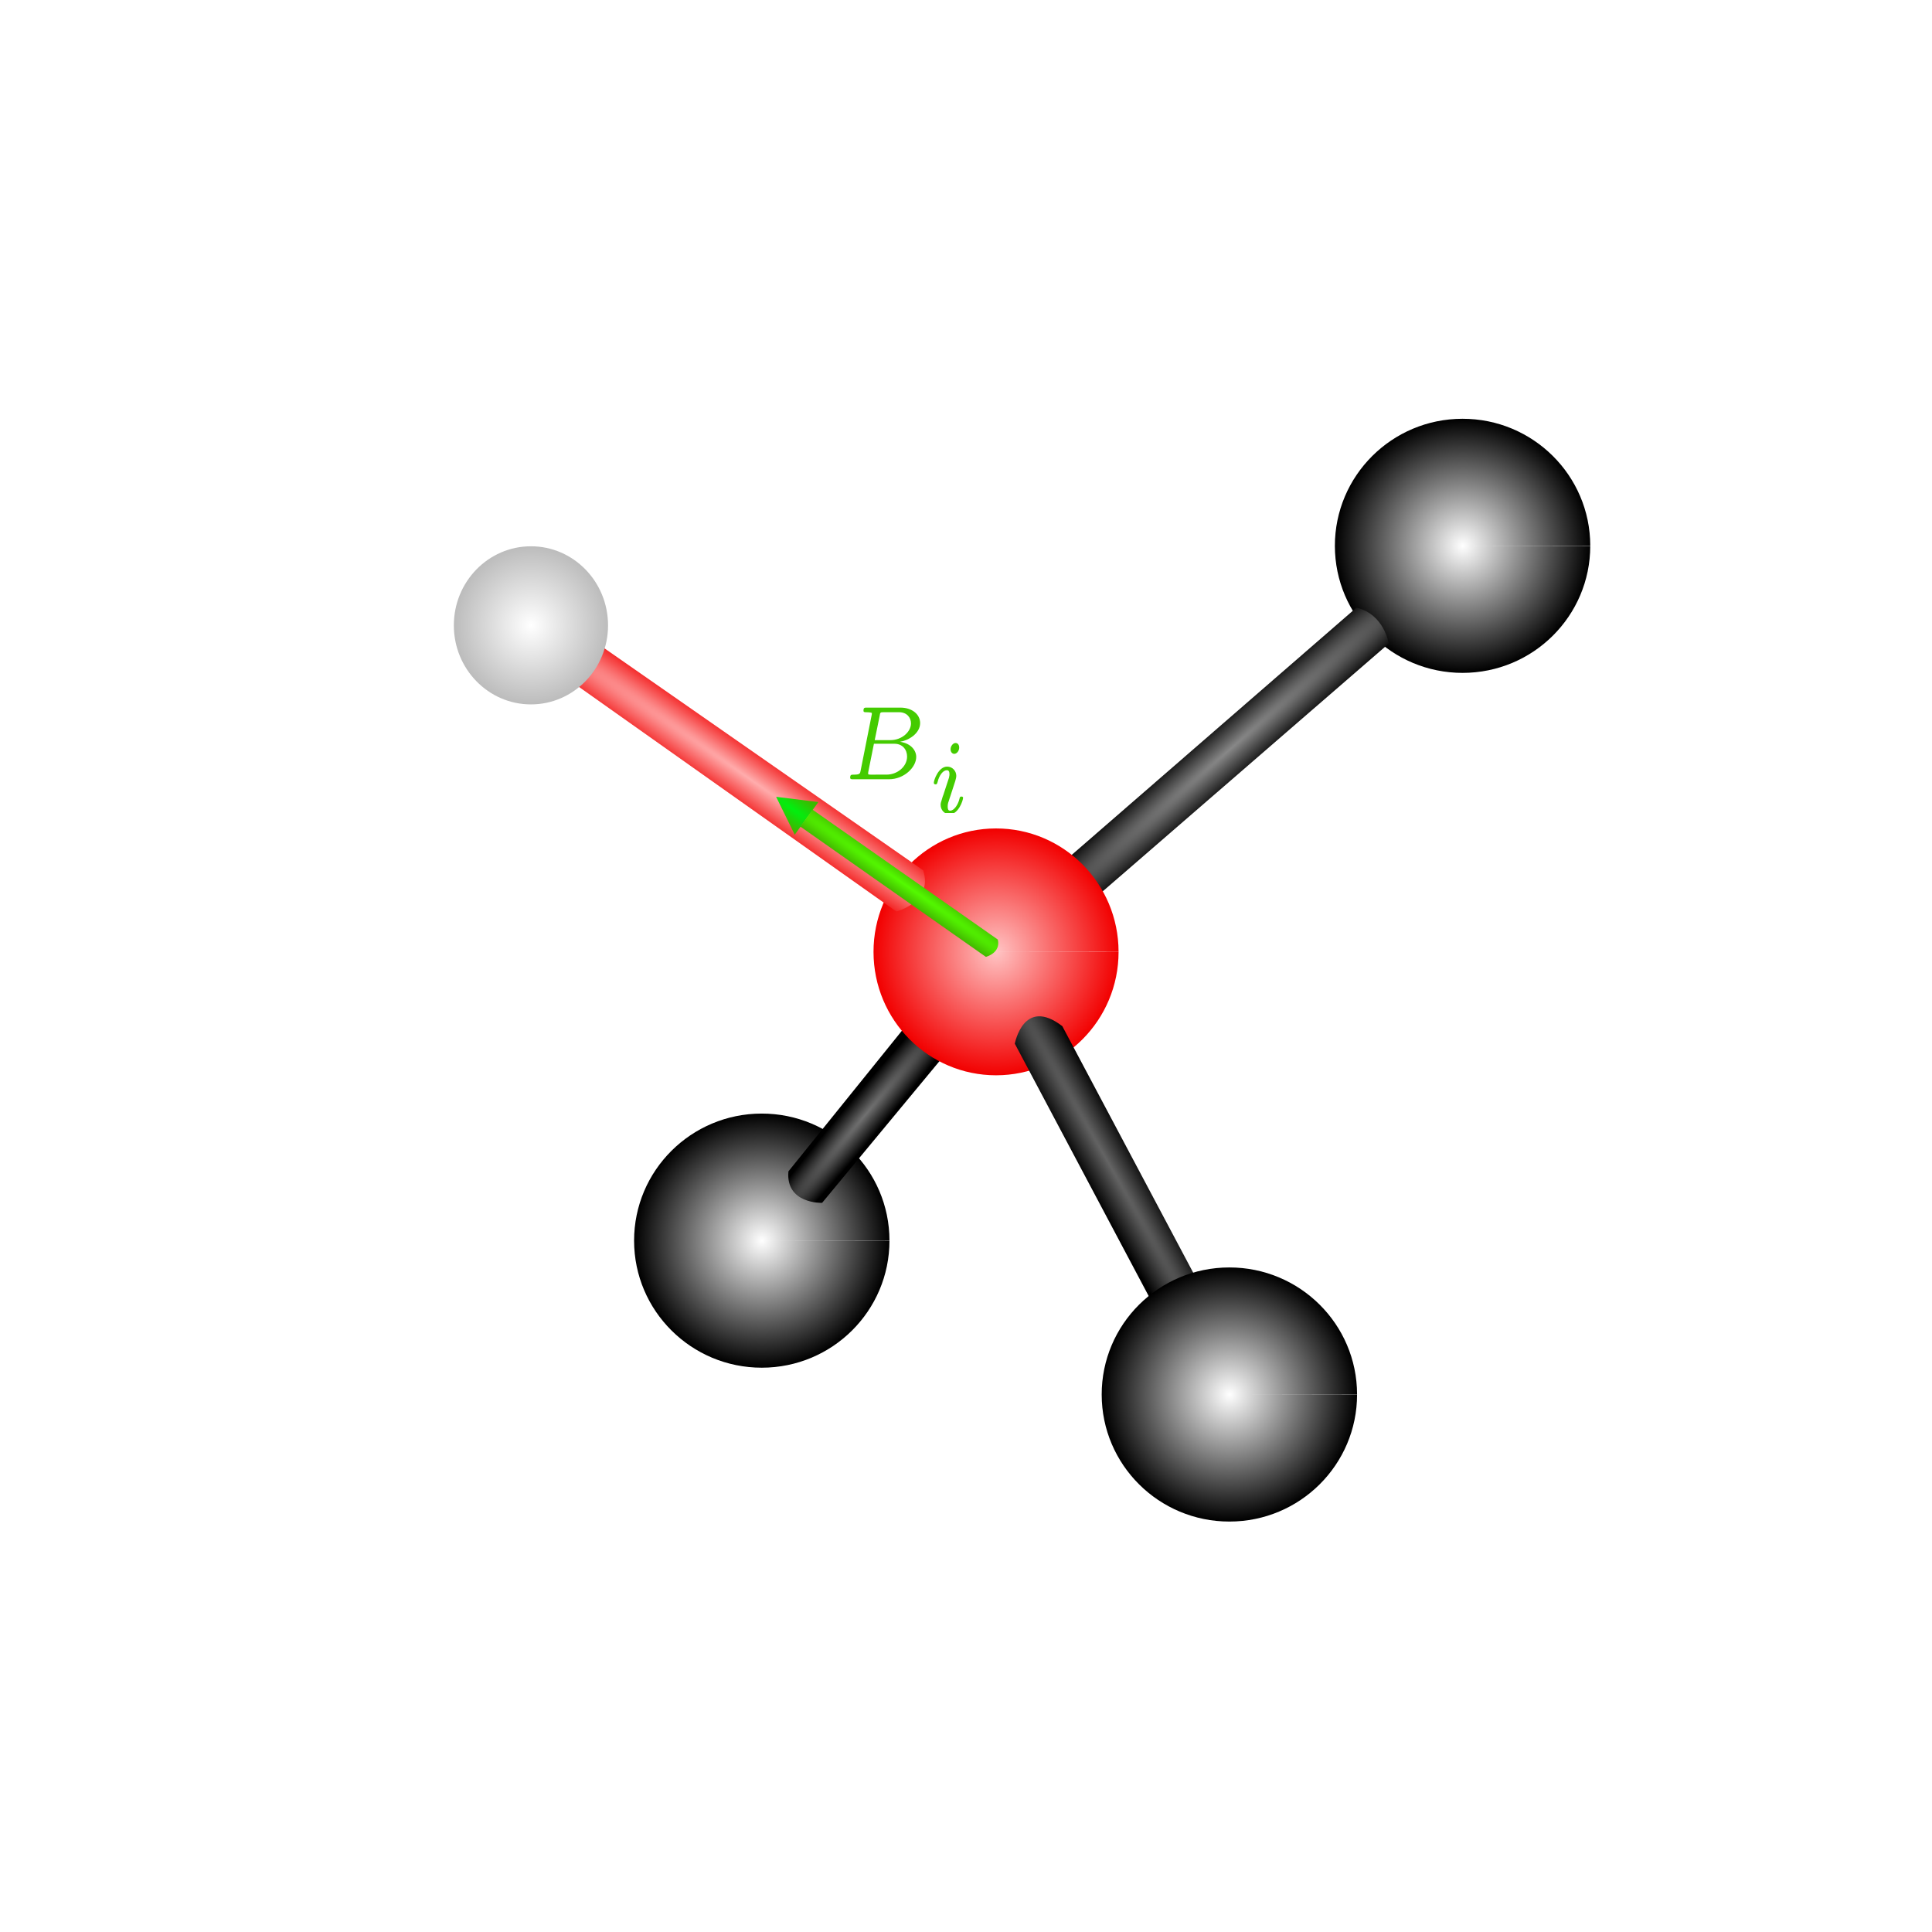
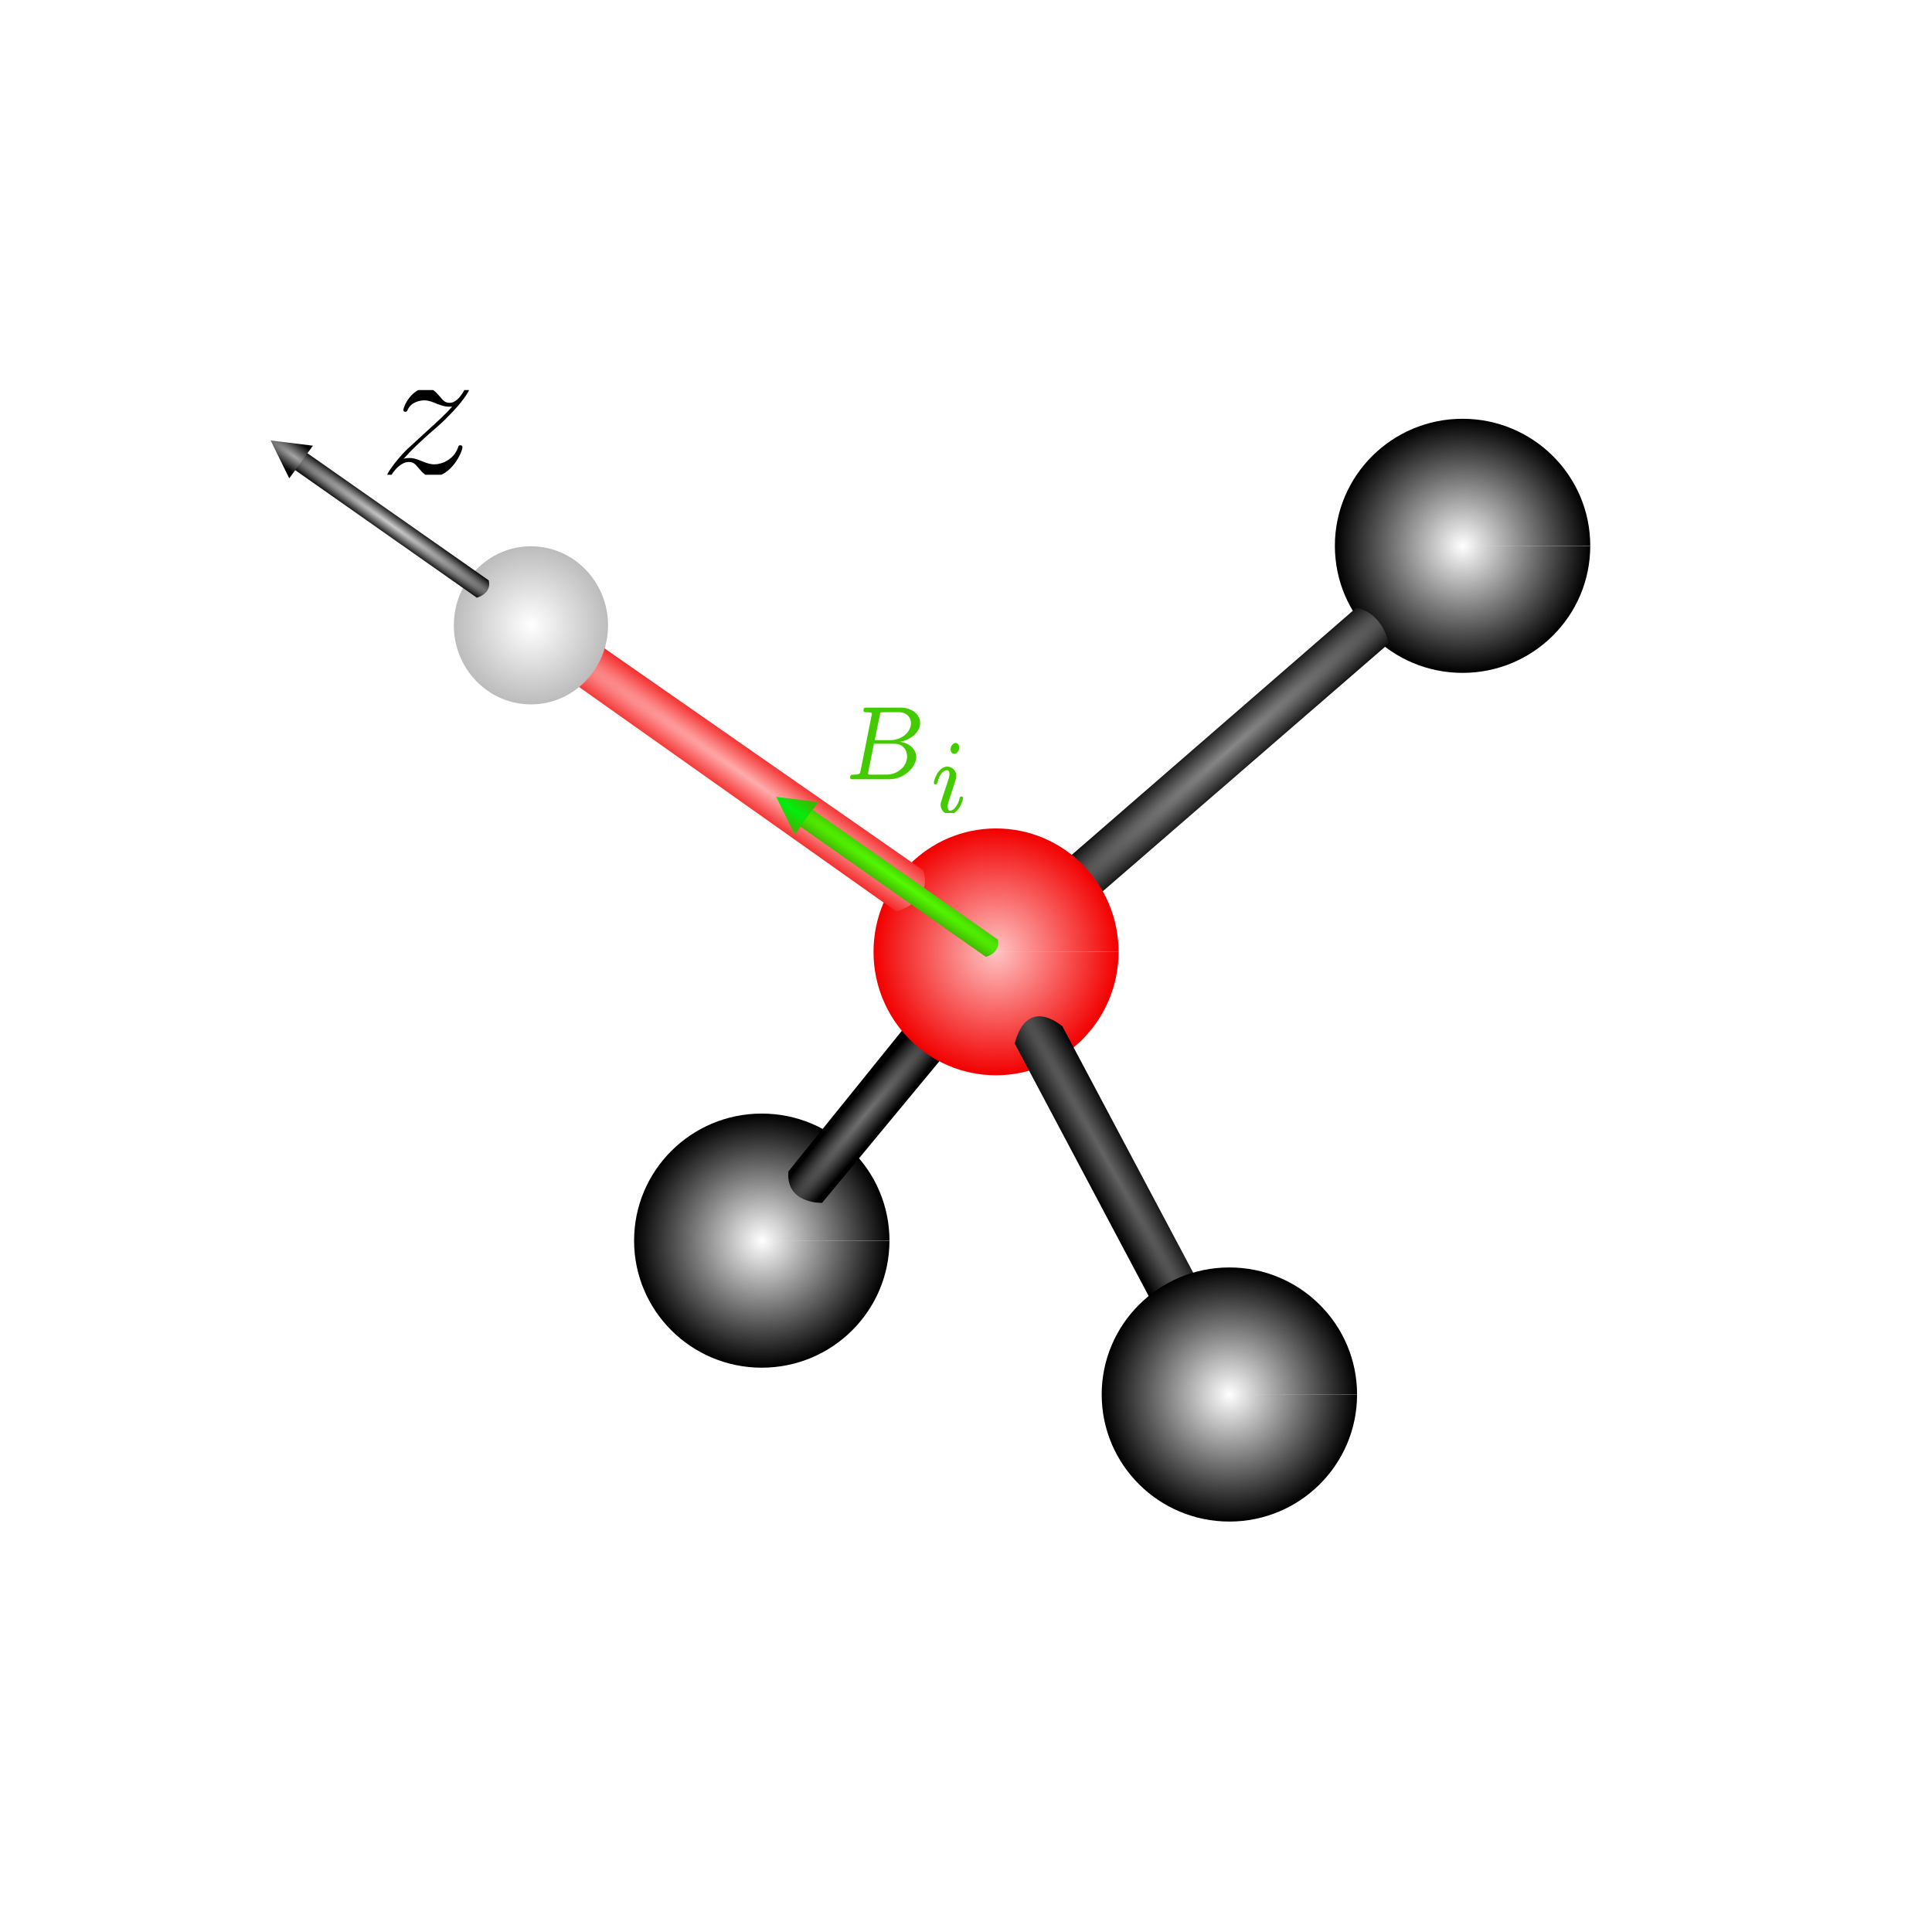
<svg xmlns="http://www.w3.org/2000/svg" xmlns:xlink="http://www.w3.org/1999/xlink" width="300mm" height="300mm" viewBox="0 0 300 300" version="1.1" id="svg226401">
  <defs id="defs226398">
+     <linearGradient id="linearGradient5359">
+       <stop style="stop-color:#a6a6a6;stop-opacity:1;" offset="0" id="stop5355" />
+       <stop style="stop-color:#000000;stop-opacity:1;" offset="1" id="stop5357" />
+     </linearGradient>
+     <linearGradient id="linearGradient5227">
+       <stop style="stop-color:#cccccc;stop-opacity:1;" offset="0" id="stop5223" />
+       <stop style="stop-color:#000000;stop-opacity:1;" offset="1" id="stop5225" />
+     </linearGradient>
    <radialGradient xlink:href="#linearGradient75510" id="radialGradient75512" cx="468.11" cy="43.287" fx="468.11" fy="43.287" r="0.991" gradientTransform="matrix(19.99897,0,0,19.90019,-9134.621,-776.6585)" gradientUnits="userSpaceOnUse" />
    <linearGradient id="linearGradient75510">
      <stop style="stop-color:#ffffff;stop-opacity:1;" offset="0" id="stop75506" />
      <stop style="stop-color:#000000;stop-opacity:1;" offset="1" id="stop75508" />
    </linearGradient>
    <radialGradient xlink:href="#linearGradient75510" id="radialGradient75512-9" cx="468.11" cy="43.287" fx="468.11" fy="43.287" r="0.991" gradientTransform="matrix(19.99897,0,0,19.90019,-9243.438,-668.7693)" gradientUnits="userSpaceOnUse" />
    <radialGradient xlink:href="#linearGradient75751" id="radialGradient75753" cx="466.3" cy="44.852" fx="466.3" fy="44.852" r="1.237" gradientTransform="matrix(2.545167,2.912095,-48.24241,42.16862,1167.876,-3132.835)" gradientUnits="userSpaceOnUse" />
    <linearGradient id="linearGradient75751">
      <stop style="stop-color:#888888;stop-opacity:1;" offset="0" id="stop75747" />
      <stop style="stop-color:#000000;stop-opacity:1;" offset="1" id="stop75749" />
    </linearGradient>
    <radialGradient xlink:href="#linearGradient75916" id="radialGradient75918" cx="463.457" cy="47.701" fx="463.457" fy="47.701" r="0.593" gradientTransform="matrix(3.958835,3.325551,-41.45924,49.35996,277.1468,-3722.495)" gradientUnits="userSpaceOnUse" />
    <linearGradient id="linearGradient75916">
      <stop style="stop-color:#717171;stop-opacity:1;" offset="0" id="stop75912" />
      <stop style="stop-color:#000000;stop-opacity:1;" offset="1" id="stop75914" />
    </linearGradient>
    <radialGradient xlink:href="#linearGradient75430" id="radialGradient75432" cx="464.478" cy="46.423" fx="464.478" fy="46.423" r="0.951" gradientTransform="matrix(19.99897,0,0,20.14613,-9134.418,-787.4463)" gradientUnits="userSpaceOnUse" />
    <linearGradient id="linearGradient75430">
      <stop style="stop-color:#ffc4c4;stop-opacity:1;" offset="0" id="stop75426" />
      <stop style="stop-color:#f20000;stop-opacity:1;" offset="1" id="stop75428" />
    </linearGradient>
    <radialGradient xlink:href="#linearGradient75737" id="radialGradient75739" cx="462.566" cy="45.086" fx="462.566" fy="45.086" r="1.359" gradientTransform="matrix(2.248627,-3.247148,73.56057,50.946,-4240.252,-673.9807)" gradientUnits="userSpaceOnUse" />
    <linearGradient id="linearGradient75737">
      <stop style="stop-color:#ffadad;stop-opacity:1;" offset="0" id="stop75733" />
      <stop style="stop-color:#f00000;stop-opacity:1;" offset="1" id="stop75735" />
    </linearGradient>
    <radialGradient xlink:href="#linearGradient73912" id="radialGradient73914" cx="460.822" cy="43.885" fx="460.822" fy="43.885" r="0.624" gradientTransform="matrix(19.17385,0,0,19.66107,-8753.291,-765.7276)" gradientUnits="userSpaceOnUse" />
    <linearGradient id="linearGradient73912">
      <stop style="stop-color:#ffffff;stop-opacity:1;" offset="0" id="stop73908" />
      <stop style="stop-color:#bcbcbc;stop-opacity:1;" offset="1" id="stop73910" />
    </linearGradient>
    <radialGradient xlink:href="#linearGradient71485" id="radialGradient71487-5-2" cx="54.892" cy="143.229" fx="54.892" fy="143.229" r="0.336" gradientTransform="matrix(12.0002,-5.763528,167.6924,294.5031,-24505.147,-41684.689)" gradientUnits="userSpaceOnUse" />
    <linearGradient id="linearGradient71485">
      <stop style="stop-color:#646464;stop-opacity:1;" offset="0" id="stop71481" />
      <stop style="stop-color:#000000;stop-opacity:1;" offset="1" id="stop71483" />
    </linearGradient>
    <radialGradient xlink:href="#linearGradient75510" id="radialGradient75512-1" cx="468.11" cy="43.287" fx="468.11" fy="43.287" r="0.991" gradientTransform="matrix(19.99897,0,0,19.90019,-9170.83,-644.8763)" gradientUnits="userSpaceOnUse" />
    <radialGradient xlink:href="#linearGradient76547" id="radialGradient76549" cx="464.497" cy="44.543" fx="464.497" fy="44.543" r="0.157" gradientTransform="matrix(-78.07479,-55.83662,9.292671,-12.99517,35974.473,26640.22)" gradientUnits="userSpaceOnUse" />
    <linearGradient id="linearGradient76547">
      <stop style="stop-color:#00f00f;stop-opacity:1;" offset="0" id="stop76543" />
      <stop style="stop-color:#3db800;stop-opacity:1;" offset="1" id="stop76545" />
    </linearGradient>
    <radialGradient xlink:href="#linearGradient76539" id="radialGradient76541" cx="464.515" cy="45.511" fx="464.515" fy="45.511" r="0.098" gradientTransform="matrix(11.43559,-16.40787,478.0848,333.7287,-26929.833,-7429.406)" gradientUnits="userSpaceOnUse" />
    <linearGradient id="linearGradient76539">
      <stop style="stop-color:#54fa00;stop-opacity:1;" offset="0" id="stop76535" />
      <stop style="stop-color:#43ba00;stop-opacity:1;" offset="1" id="stop76537" />
    </linearGradient>
    <clipPath id="clipPath4831">
      <path clip-rule="nonzero" d="M 5,1 H 8 V 5.008 H 5 Z m 0,0" id="path295523" />
    </clipPath>
+     <radialGradient xlink:href="#linearGradient5227" id="radialGradient5229" cx="60.601" cy="80.851" fx="60.601" fy="80.851" r="15.363" gradientTransform="matrix(0.07224274,-0.1023244,2.084016,1.47135,-112.2712,-31.37887)" gradientUnits="userSpaceOnUse" />
+     <radialGradient xlink:href="#linearGradient5359" id="radialGradient5361" cx="46.415" cy="70.774" fx="46.415" fy="70.774" r="3.281" gradientTransform="matrix(0.4035801,-0.5786142,3.104821,2.165595,-192.8131,-55.56777)" gradientUnits="userSpaceOnUse" />
+     <clipPath id="clipPath303">
+       <path clip-rule="nonzero" d="M 1,0 H 12 V 10.672 H 1 Z m 0,0" id="path1625" />
+     </clipPath>
+     <clipPath id="clipPath6124">
+       <path clip-rule="nonzero" d="M 1,0 H 12 V 10.672 H 1 Z m 0,0" id="path975" />
+     </clipPath>
  </defs>
  <g id="layer1">
    <path style="fill:url(#radialGradient75512);fill-opacity:1;stroke-width:5.292;stroke-linecap:butt;stroke-linejoin:round" id="path75504" d="M 246.934,84.756 A 19.827,19.729 0 0 1 227.115,104.485 19.827,19.729 0 0 1 207.28,84.773 19.827,19.729 0 0 1 227.081,65.027 19.827,19.729 0 0 1 246.934,84.722 l -19.827,0.034 z" />
    <path style="fill:url(#radialGradient75512-9);fill-opacity:1;stroke-width:5.292;stroke-linecap:butt;stroke-linejoin:round" id="path75504-8" d="m 138.115,192.645 a 19.827,19.729 0 0 1 -19.818,19.729 19.827,19.729 0 0 1 -19.835,-19.712 19.827,19.729 0 0 1 19.801,-19.746 19.827,19.729 0 0 1 19.852,19.695 l -19.827,0.034 z" />
    <path style="fill:url(#radialGradient75753);fill-opacity:1;stroke-width:5.292;stroke-linecap:butt;stroke-linejoin:round" d="m 210.623,94.358 c 4.316,0.986 5.024,5.578 5.024,5.578 l -44.525,38.565 -4.952,-5.54 z" id="path75745" />
    <path style="fill:url(#radialGradient75918);fill-opacity:1;stroke-width:5.292;stroke-linecap:butt;stroke-linejoin:round" d="m 122.427,181.887 c -0.46,5.091 5.229,4.893 5.229,4.893 l 18.479,-22.31 -5.819,-4.753 z" id="path75910" />
    <path style="fill:url(#radialGradient75432);fill-opacity:1;stroke-width:5.292;stroke-linecap:butt;stroke-linejoin:round" id="path73968" d="m 173.69,147.804 a 19.025,19.165 0 0 1 -19.017,19.165 19.025,19.165 0 0 1 -19.033,-19.148 19.025,19.165 0 0 1 19,-19.181 19.025,19.165 0 0 1 19.049,19.132 l -19.025,0.033 z" />
    <path style="fill:url(#radialGradient75739);fill-opacity:1;stroke-width:5.292;stroke-linecap:butt;stroke-linejoin:round" d="m 143.358,135.146 c 1.56,4.936 -4.175,6.395 -4.175,6.395 l -49.901,-35.316 4.162,-5.843 z" id="path75627" />
    <ellipse style="fill:url(#radialGradient73914);fill-opacity:1;stroke-width:5.179;stroke-linecap:butt;stroke-linejoin:round" id="path73881" cx="82.444" cy="97.103" rx="11.971" ry="12.275" />
    <path style="fill:url(#radialGradient71487-5-2);fill-opacity:1;stroke-width:11.041;stroke-linecap:butt;stroke-linejoin:round" d="m 179.352,203.106 6.985,-3.491 -21.38,-40.27 c 0,0 7.1,5.464 0,0 -6.028,-4.638 -7.375,2.721 -7.375,2.721 z" id="path71236-4-0" />
    <path style="fill:url(#radialGradient75512-1);fill-opacity:1;stroke-width:5.292;stroke-linecap:butt;stroke-linejoin:round" id="path75504-3" d="m 210.724,216.538 a 19.827,19.729 0 0 1 -19.818,19.729 19.827,19.729 0 0 1 -19.835,-19.712 19.827,19.729 0 0 1 19.801,-19.746 19.827,19.729 0 0 1 19.852,19.695 l -19.827,0.034 z" />
    <path style="fill:url(#radialGradient76549);fill-opacity:1;stroke-width:5.292;stroke-linecap:butt;stroke-linejoin:round" d="m 123.407,129.615 3.672,-5.073 -6.562,-0.814 z" id="path73798" />
    <path style="fill:url(#radialGradient76541);fill-opacity:1;stroke-width:5.515;stroke-linecap:butt;stroke-linejoin:round" d="m 124.281,128.353 1.886,-2.631 28.769,20.171 c 0,0 -0.506,-2.092 0,0 0.506,2.092 -1.85,2.688 -1.85,2.688 z" id="path73887" />
+     <path style="fill:url(#radialGradient5229);fill-opacity:1;stroke-width:5.515;stroke-linecap:butt;stroke-linejoin:round" d="m 45.238,72.581 1.886,-2.631 28.769,20.171 c 0,0 -0.506,-2.092 0,0 0.506,2.092 -1.85,2.688 -1.85,2.688 z" id="path73887-2" />
    <g transform="matrix(7.353216,0,0,9.255598,132.0149,109.8782)" id="g111240" style="fill:#44cb00;fill-opacity:1;stroke-linecap:butt;stroke-linejoin:round">
      <g fill="#000000" fill-opacity="1" id="g18" transform="matrix(0.352778,0,0,0.352778,-0.214974,7.93736e-4)" style="fill:#44cb00;fill-opacity:1;stroke-linecap:butt;stroke-linejoin:round">
        <g id="use16" transform="translate(0,3.404)" style="fill:#44cb00;fill-opacity:1;stroke-linecap:butt;stroke-linejoin:round">
          <path d="m 1.234,-0.406 c -0.031,0.141 -0.047,0.188 -0.422,0.188 -0.125,0 -0.203,0 -0.203,0.141 C 0.609,0 0.688,0 0.766,0 H 2.938 c 0.891,0 1.625,-0.562 1.625,-1.062 0,-0.297 -0.297,-0.641 -0.969,-0.719 0.5,-0.062 1.203,-0.391 1.203,-0.891 0,-0.422 -0.5,-0.734 -1.172,-0.734 H 1.578 c -0.094,0 -0.172,0 -0.172,0.141 0,0.078 0.062,0.078 0.172,0.078 0.062,0 0.219,0 0.328,0.031 0,0.062 0,0.078 -0.016,0.125 z M 2.078,-1.859 2.375,-3.016 C 2.406,-3.172 2.406,-3.188 2.609,-3.188 H 3.531 c 0.484,0 0.719,0.266 0.719,0.531 0,0.391 -0.531,0.797 -1.234,0.797 z M 1.844,-0.219 c -0.047,0 -0.109,0 -0.156,-0.016 0,-0.047 0,-0.047 0,-0.094 L 2.031,-1.688 H 3.25 c 0.516,0 0.766,0.297 0.766,0.609 0,0.484 -0.594,0.859 -1.219,0.859 z m 0,0" id="path111229" style="fill:#44cb00;fill-opacity:1;stroke-linecap:butt;stroke-linejoin:round" />
        </g>
      </g>
      <g clip-path="url(#clipPath4831)" id="g111238" transform="matrix(0.352778,0,0,0.352778,-0.214974,7.93736e-4)" style="fill:#44cb00;fill-opacity:1;stroke-linecap:butt;stroke-linejoin:round">
        <g fill="#000000" fill-opacity="1" id="g22" style="fill:#44cb00;fill-opacity:1;stroke-linecap:butt;stroke-linejoin:round">
          <g id="g111235" transform="translate(5.166,5.008)" style="fill:#44cb00;fill-opacity:1;stroke-linecap:butt;stroke-linejoin:round">
            <path d="m 1.969,-3.109 c 0,-0.125 -0.078,-0.219 -0.219,-0.219 -0.141,0 -0.297,0.141 -0.297,0.297 0,0.141 0.109,0.219 0.219,0.219 0.156,0 0.297,-0.141 0.297,-0.297 z m 0.234,2.391 c 0,-0.062 -0.078,-0.062 -0.094,-0.062 -0.094,0 -0.094,0.016 -0.125,0.109 -0.078,0.266 -0.312,0.562 -0.562,0.562 -0.109,0 -0.141,-0.078 -0.141,-0.188 0,-0.109 0.016,-0.172 0.062,-0.266 0.031,-0.094 0.078,-0.188 0.109,-0.266 0.016,-0.047 0.203,-0.5 0.281,-0.688 0.031,-0.094 0.062,-0.172 0.062,-0.25 0,-0.234 -0.234,-0.438 -0.547,-0.438 -0.516,0 -0.797,0.641 -0.797,0.766 0,0.078 0.078,0.078 0.109,0.078 0.078,0 0.078,-0.031 0.109,-0.094 0.109,-0.359 0.344,-0.578 0.562,-0.578 0.094,0 0.156,0.047 0.156,0.188 0,0.016 0,0.078 -0.031,0.172 -0.031,0.094 -0.266,0.625 -0.328,0.797 -0.047,0.094 -0.047,0.094 -0.109,0.266 -0.031,0.078 -0.062,0.141 -0.062,0.219 0,0.266 0.25,0.453 0.547,0.453 0.516,0 0.797,-0.656 0.797,-0.781 z m 0,0" id="path111233" style="fill:#44cb00;fill-opacity:1;stroke-linecap:butt;stroke-linejoin:round" />
          </g>
        </g>
      </g>
    </g>
+     <path style="fill:url(#radialGradient5361);fill-opacity:1;stroke-width:5.292;stroke-linecap:butt;stroke-linejoin:round" d="m 44.916,74.279 3.672,-5.073 -6.562,-0.814 z" id="path73798-5" />
+     <g transform="matrix(3.493506,0,0,3.493506,60.10074,60.26019)" id="g5678">
+       <g clip-path="url(#clipPath6124)" id="g17" transform="matrix(0.352778,0,0,0.352778,-0.374826,0.0881504)">
+         <g fill="#000000" fill-opacity="1" id="g15">
+           <g id="use13" transform="translate(0,10.672)">
+             <path d="m 3.141,-2 c 1.078,-1.219 1.938,-1.984 3.172,-3.109 1.5,-1.281 2.141,-1.906 2.484,-2.281 1.734,-1.703 2.609,-3.141 2.609,-3.344 0,-0.188 -0.203,-0.188 -0.25,-0.188 -0.172,0 -0.234,0.094 -0.359,0.266 -0.609,1.062 -1.203,1.594 -1.844,1.594 -0.531,0 -0.797,-0.234 -1.266,-0.828 -0.531,-0.609 -0.953,-1.031 -1.672,-1.031 -1.797,0 -2.891,2.25 -2.891,2.766 0,0.078 0.016,0.219 0.25,0.219 0.188,0 0.219,-0.094 0.297,-0.266 C 4.094,-9.188 5.281,-9.375 5.75,-9.375 c 0.516,0 1.016,0.188 1.531,0.406 0.953,0.391 1.344,0.391 1.594,0.391 0.172,0 0.266,0 0.391,-0.016 C 8.453,-7.625 7.109,-6.438 6,-5.422 L 3.5,-3.125 c -1.516,1.531 -2.438,3 -2.438,3.172 0,0.156 0.125,0.203 0.281,0.203 0.141,0 0.172,-0.031 0.344,-0.328 0.391,-0.609 1.188,-1.531 2.109,-1.531 0.516,0 0.766,0.172 1.266,0.797 0.469,0.547 0.891,1.062 1.672,1.062 2.438,0 3.828,-3.156 3.828,-3.719 0,-0.094 -0.031,-0.25 -0.281,-0.25 -0.188,0 -0.219,0.094 -0.297,0.344 -0.547,1.469 -2,2.062 -2.969,2.062 C 6.5,-1.312 6,-1.484 5.484,-1.703 c -1,-0.406 -1.266,-0.406 -1.594,-0.406 -0.25,0 -0.516,0 -0.75,0.109 z m 0,0" id="path23" />
+           </g>
+         </g>
+       </g>
+     </g>
  </g>
</svg>
